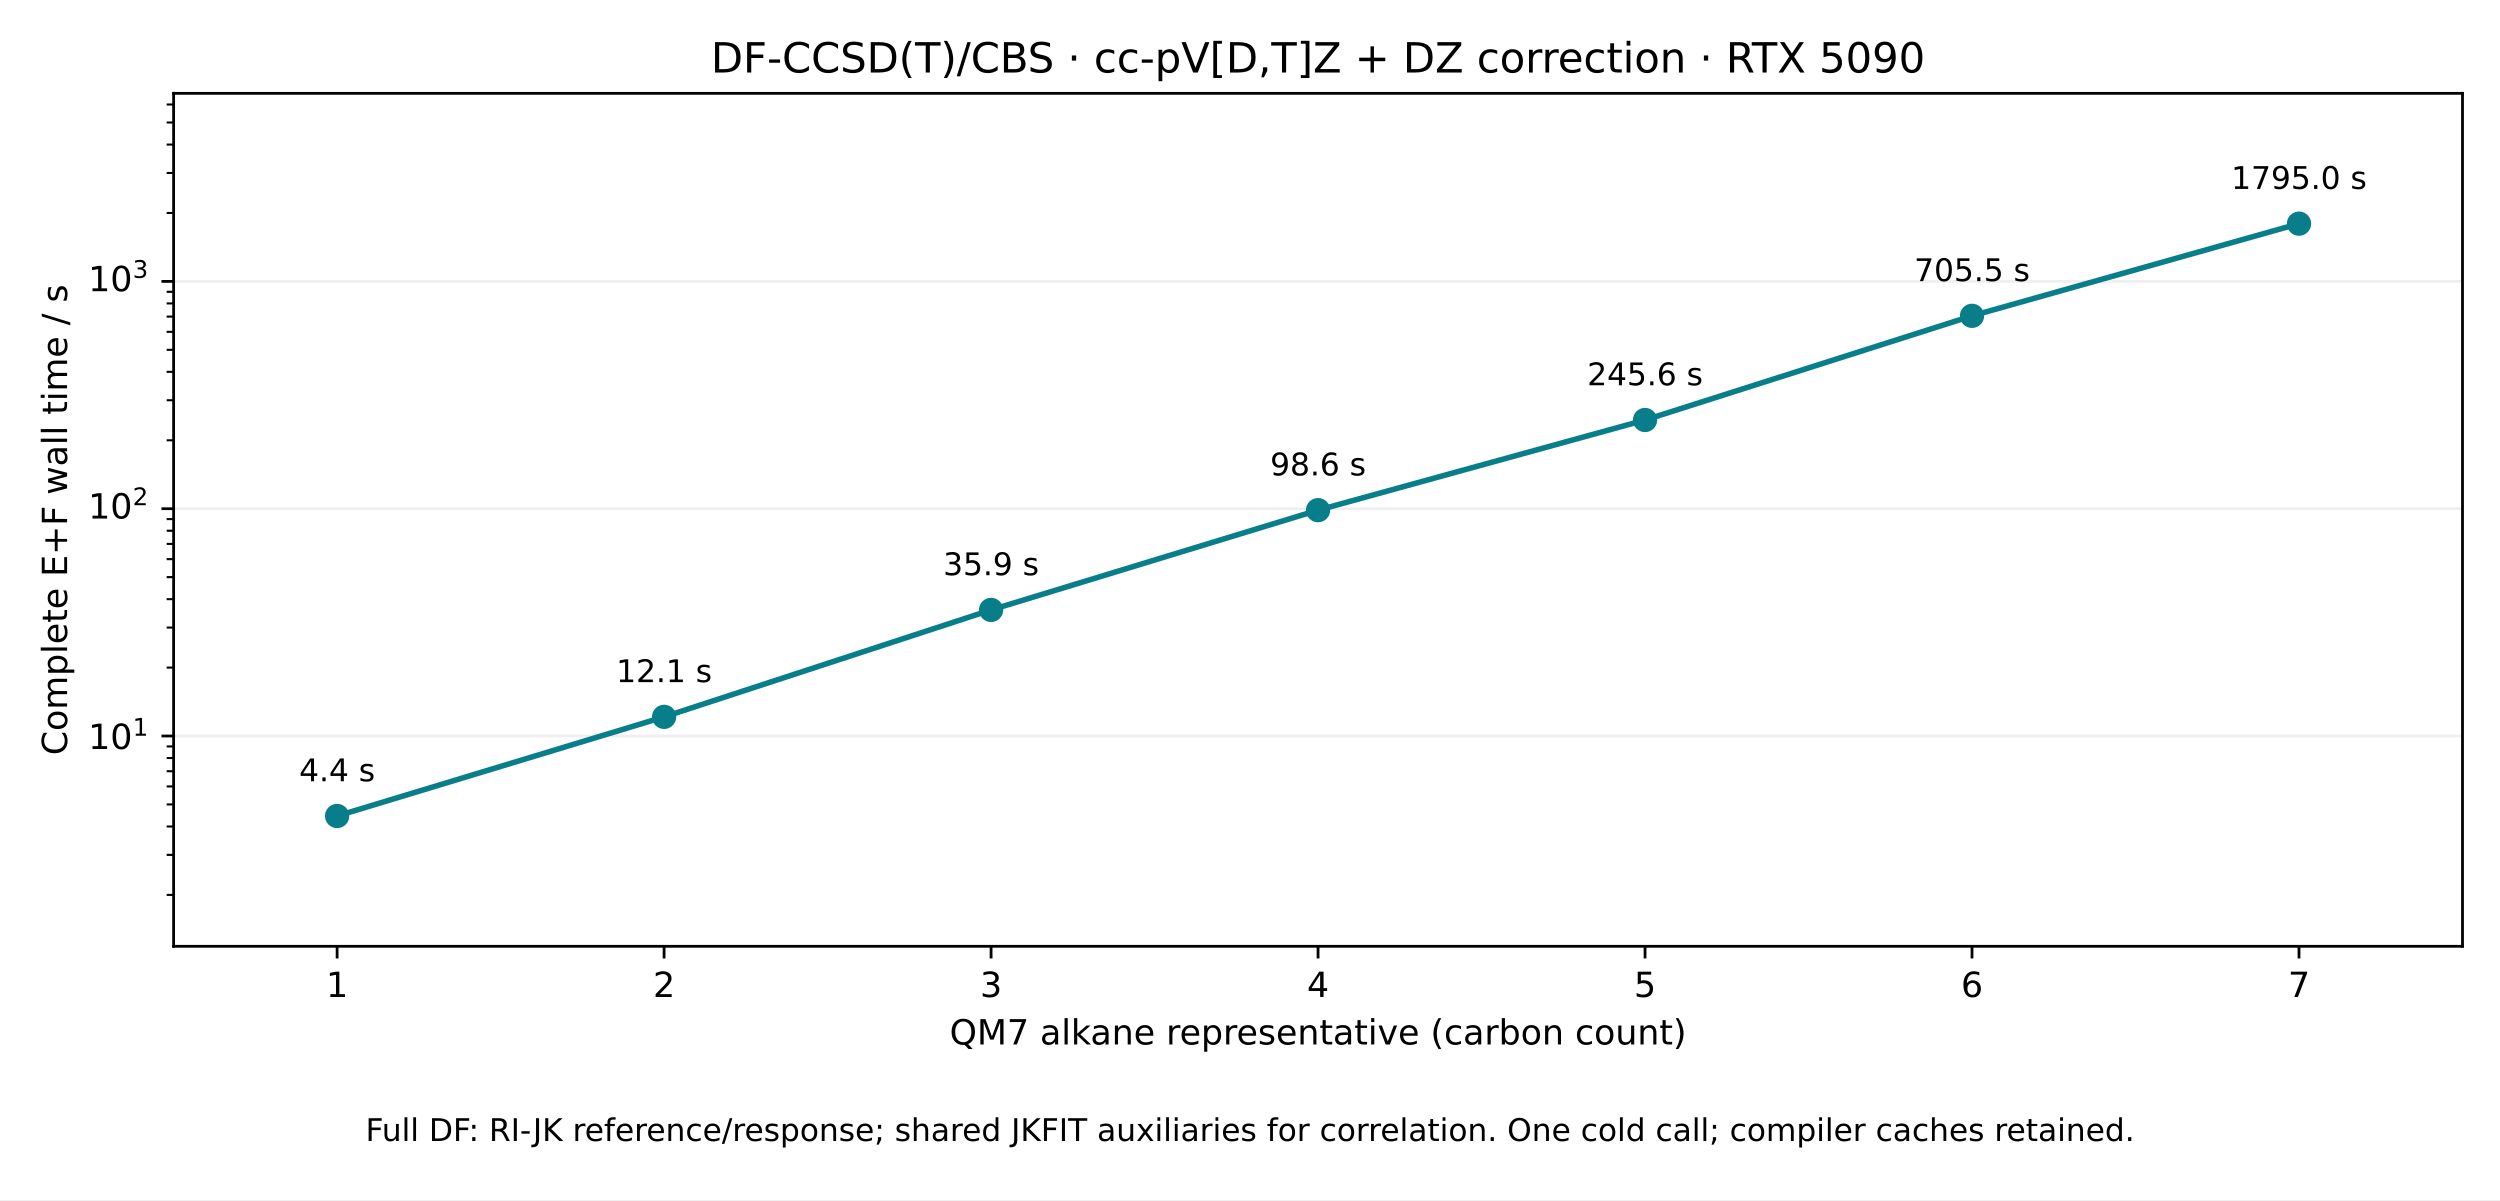
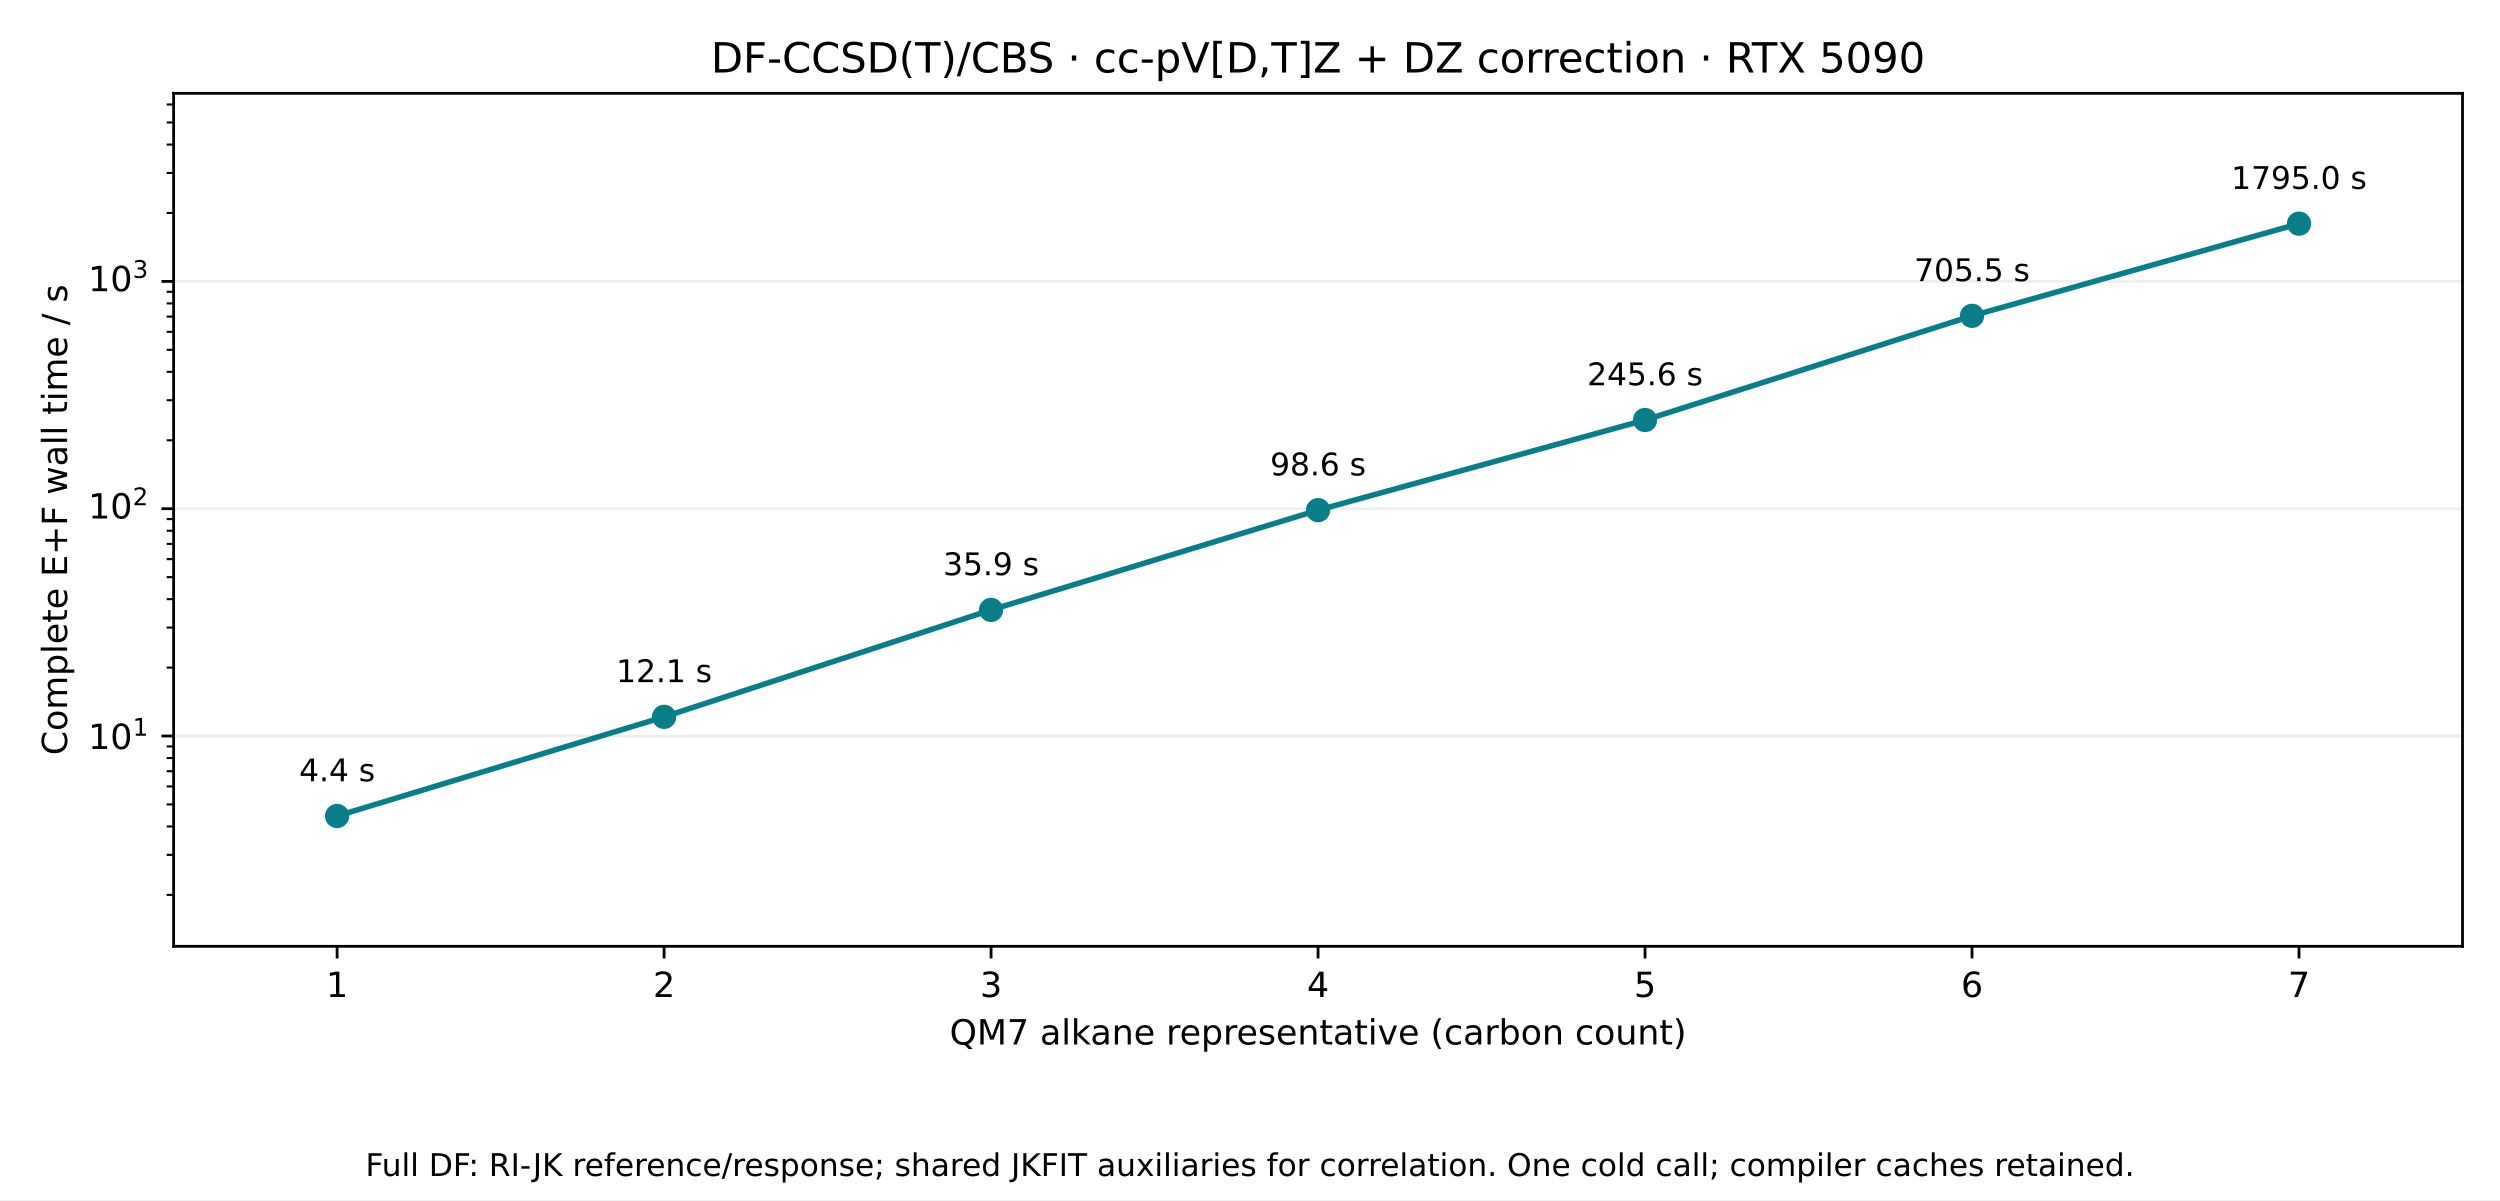
<svg xmlns="http://www.w3.org/2000/svg" xmlns:xlink="http://www.w3.org/1999/xlink" width="720pt" height="345.6pt" viewBox="0 0 720 345.6" version="1.1">
  <defs>
    <style type="text/css">*{stroke-linejoin: round; stroke-linecap: butt}</style>
  </defs>
  <g id="figure_1">
    <g id="patch_1">
      <path d="M 0 345.6 L 720 345.6 L 720 0 L 0 0 z " style="fill: #ffffff" />
    </g>
    <g id="axes_1">
      <g id="patch_2">
        <path d="M 50.003 272.536 L 709.2 272.536 L 709.2 26.88 L 50.003 26.88 z " style="fill: #ffffff" />
      </g>
      <g id="matplotlib.axis_1">
        <g id="xtick_1">
          <g id="line2d_1">
            <defs>
              <path id="m9fb4f27be5" d="M 0 0 L 0 3.5 " style="stroke: #000000; stroke-width: 0.8" />
            </defs>
            <g>
              <use xlink:href="#m9fb4f27be5" x="97.088" y="272.536" style="stroke: #000000; stroke-width: 0.8" />
            </g>
          </g>
          <g id="text_1">
            <text style="font-size: 10px; font-family: 'DejaVu Sans'; text-anchor: middle" x="97.088" y="287.134" transform="rotate(-0 97.08821 287.1344)">1</text>
          </g>
        </g>
        <g id="xtick_2">
          <g id="line2d_2">
            <g>
              <use xlink:href="#m9fb4f27be5" x="191.259" y="272.536" style="stroke: #000000; stroke-width: 0.8" />
            </g>
          </g>
          <g id="text_2">
            <text style="font-size: 10px; font-family: 'DejaVu Sans'; text-anchor: middle" x="191.259" y="287.134" transform="rotate(-0 191.2593 287.1344)">2</text>
          </g>
        </g>
        <g id="xtick_3">
          <g id="line2d_3">
            <g>
              <use xlink:href="#m9fb4f27be5" x="285.43" y="272.536" style="stroke: #000000; stroke-width: 0.8" />
            </g>
          </g>
          <g id="text_3">
            <text style="font-size: 10px; font-family: 'DejaVu Sans'; text-anchor: middle" x="285.43" y="287.134" transform="rotate(-0 285.4303 287.1344)">3</text>
          </g>
        </g>
        <g id="xtick_4">
          <g id="line2d_4">
            <g>
              <use xlink:href="#m9fb4f27be5" x="379.601" y="272.536" style="stroke: #000000; stroke-width: 0.8" />
            </g>
          </g>
          <g id="text_4">
            <text style="font-size: 10px; font-family: 'DejaVu Sans'; text-anchor: middle" x="379.601" y="287.134" transform="rotate(-0 379.6013 287.1344)">4</text>
          </g>
        </g>
        <g id="xtick_5">
          <g id="line2d_5">
            <g>
              <use xlink:href="#m9fb4f27be5" x="473.772" y="272.536" style="stroke: #000000; stroke-width: 0.8" />
            </g>
          </g>
          <g id="text_5">
            <text style="font-size: 10px; font-family: 'DejaVu Sans'; text-anchor: middle" x="473.772" y="287.134" transform="rotate(-0 473.7724 287.1344)">5</text>
          </g>
        </g>
        <g id="xtick_6">
          <g id="line2d_6">
            <g>
              <use xlink:href="#m9fb4f27be5" x="567.943" y="272.536" style="stroke: #000000; stroke-width: 0.8" />
            </g>
          </g>
          <g id="text_6">
            <text style="font-size: 10px; font-family: 'DejaVu Sans'; text-anchor: middle" x="567.943" y="287.134" transform="rotate(-0 567.9434 287.1344)">6</text>
          </g>
        </g>
        <g id="xtick_7">
          <g id="line2d_7">
            <g>
              <use xlink:href="#m9fb4f27be5" x="662.114" y="272.536" style="stroke: #000000; stroke-width: 0.8" />
            </g>
          </g>
          <g id="text_7">
            <text style="font-size: 10px; font-family: 'DejaVu Sans'; text-anchor: middle" x="662.114" y="287.134" transform="rotate(-0 662.1145 287.1344)">7</text>
          </g>
        </g>
        <g id="text_8">
          <text style="font-size: 10px; font-family: 'DejaVu Sans'; text-anchor: middle" x="379.601" y="300.813" transform="rotate(-0 379.6013 300.8126)">QM7 alkane representative (carbon count)</text>
        </g>
      </g>
      <g id="matplotlib.axis_2">
        <g id="ytick_1">
          <g id="line2d_8">
            <path d="M 50.003 211.974 L 709.2 211.974 " clip-path="url(#pd17574eaad)" style="fill: none; stroke: #b0b0b0; stroke-opacity: 0.2; stroke-width: 0.8; stroke-linecap: square" />
          </g>
          <g id="line2d_9">
            <defs>
              <path id="mf90fe80e93" d="M 0 0 L -3.5 0 " style="stroke: #000000; stroke-width: 0.8" />
            </defs>
            <g>
              <use xlink:href="#mf90fe80e93" x="50.003" y="211.974" style="stroke: #000000; stroke-width: 0.8" />
            </g>
          </g>
          <g id="text_9">
            <g transform="translate(25.40269 215.7732)">
              <text>
                <tspan x="0" y="-0.064" style="font-size: 10px; font-family: 'DejaVu Sans'">1</tspan>
                <tspan x="6.362" y="-0.064" style="font-size: 10px; font-family: 'DejaVu Sans'">0</tspan>
                <tspan x="12.82" y="-3.892" style="font-size: 7px; font-family: 'DejaVu Sans'">1</tspan>
              </text>
            </g>
          </g>
        </g>
        <g id="ytick_2">
          <g id="line2d_10">
            <path d="M 50.003 146.508 L 709.2 146.508 " clip-path="url(#pd17574eaad)" style="fill: none; stroke: #b0b0b0; stroke-opacity: 0.2; stroke-width: 0.8; stroke-linecap: square" />
          </g>
          <g id="line2d_11">
            <g>
              <use xlink:href="#mf90fe80e93" x="50.003" y="146.508" style="stroke: #000000; stroke-width: 0.8" />
            </g>
          </g>
          <g id="text_10">
            <g transform="translate(25.40269 150.3077)">
              <text>
                <tspan x="0" y="-0.977" style="font-size: 10px; font-family: 'DejaVu Sans'">1</tspan>
                <tspan x="6.362" y="-0.977" style="font-size: 10px; font-family: 'DejaVu Sans'">0</tspan>
                <tspan x="12.82" y="-4.805" style="font-size: 7px; font-family: 'DejaVu Sans'">2</tspan>
              </text>
            </g>
          </g>
        </g>
        <g id="ytick_3">
          <g id="line2d_12">
            <path d="M 50.003 81.043 L 709.2 81.043 " clip-path="url(#pd17574eaad)" style="fill: none; stroke: #b0b0b0; stroke-opacity: 0.2; stroke-width: 0.8; stroke-linecap: square" />
          </g>
          <g id="line2d_13">
            <g>
              <use xlink:href="#mf90fe80e93" x="50.003" y="81.043" style="stroke: #000000; stroke-width: 0.8" />
            </g>
          </g>
          <g id="text_11">
            <g transform="translate(25.40269 84.84219)">
              <text>
                <tspan x="0" y="-0.977" style="font-size: 10px; font-family: 'DejaVu Sans'">1</tspan>
                <tspan x="6.362" y="-0.977" style="font-size: 10px; font-family: 'DejaVu Sans'">0</tspan>
                <tspan x="12.82" y="-4.805" style="font-size: 7px; font-family: 'DejaVu Sans'">3</tspan>
              </text>
            </g>
          </g>
        </g>
        <g id="ytick_4">
          <g id="line2d_14">
            <defs>
              <path id="mc7f868824a" d="M 0 0 L -2 0 " style="stroke: #000000; stroke-width: 0.6" />
            </defs>
            <g>
              <use xlink:href="#mc7f868824a" x="50.003" y="257.732" style="stroke: #000000; stroke-width: 0.6" />
            </g>
          </g>
        </g>
        <g id="ytick_5">
          <g id="line2d_15">
            <g>
              <use xlink:href="#mc7f868824a" x="50.003" y="246.204" style="stroke: #000000; stroke-width: 0.6" />
            </g>
          </g>
        </g>
        <g id="ytick_6">
          <g id="line2d_16">
            <g>
              <use xlink:href="#mc7f868824a" x="50.003" y="238.025" style="stroke: #000000; stroke-width: 0.6" />
            </g>
          </g>
        </g>
        <g id="ytick_7">
          <g id="line2d_17">
            <g>
              <use xlink:href="#mc7f868824a" x="50.003" y="231.681" style="stroke: #000000; stroke-width: 0.6" />
            </g>
          </g>
        </g>
        <g id="ytick_8">
          <g id="line2d_18">
            <g>
              <use xlink:href="#mc7f868824a" x="50.003" y="226.497" style="stroke: #000000; stroke-width: 0.6" />
            </g>
          </g>
        </g>
        <g id="ytick_9">
          <g id="line2d_19">
            <g>
              <use xlink:href="#mc7f868824a" x="50.003" y="222.115" style="stroke: #000000; stroke-width: 0.6" />
            </g>
          </g>
        </g>
        <g id="ytick_10">
          <g id="line2d_20">
            <g>
              <use xlink:href="#mc7f868824a" x="50.003" y="218.318" style="stroke: #000000; stroke-width: 0.6" />
            </g>
          </g>
        </g>
        <g id="ytick_11">
          <g id="line2d_21">
            <g>
              <use xlink:href="#mc7f868824a" x="50.003" y="214.969" style="stroke: #000000; stroke-width: 0.6" />
            </g>
          </g>
        </g>
        <g id="ytick_12">
          <g id="line2d_22">
            <g>
              <use xlink:href="#mc7f868824a" x="50.003" y="192.267" style="stroke: #000000; stroke-width: 0.6" />
            </g>
          </g>
        </g>
        <g id="ytick_13">
          <g id="line2d_23">
            <g>
              <use xlink:href="#mc7f868824a" x="50.003" y="180.739" style="stroke: #000000; stroke-width: 0.6" />
            </g>
          </g>
        </g>
        <g id="ytick_14">
          <g id="line2d_24">
            <g>
              <use xlink:href="#mc7f868824a" x="50.003" y="172.56" style="stroke: #000000; stroke-width: 0.6" />
            </g>
          </g>
        </g>
        <g id="ytick_15">
          <g id="line2d_25">
            <g>
              <use xlink:href="#mc7f868824a" x="50.003" y="166.216" style="stroke: #000000; stroke-width: 0.6" />
            </g>
          </g>
        </g>
        <g id="ytick_16">
          <g id="line2d_26">
            <g>
              <use xlink:href="#mc7f868824a" x="50.003" y="161.032" style="stroke: #000000; stroke-width: 0.6" />
            </g>
          </g>
        </g>
        <g id="ytick_17">
          <g id="line2d_27">
            <g>
              <use xlink:href="#mc7f868824a" x="50.003" y="156.649" style="stroke: #000000; stroke-width: 0.6" />
            </g>
          </g>
        </g>
        <g id="ytick_18">
          <g id="line2d_28">
            <g>
              <use xlink:href="#mc7f868824a" x="50.003" y="152.853" style="stroke: #000000; stroke-width: 0.6" />
            </g>
          </g>
        </g>
        <g id="ytick_19">
          <g id="line2d_29">
            <g>
              <use xlink:href="#mc7f868824a" x="50.003" y="149.504" style="stroke: #000000; stroke-width: 0.6" />
            </g>
          </g>
        </g>
        <g id="ytick_20">
          <g id="line2d_30">
            <g>
              <use xlink:href="#mc7f868824a" x="50.003" y="126.801" style="stroke: #000000; stroke-width: 0.6" />
            </g>
          </g>
        </g>
        <g id="ytick_21">
          <g id="line2d_31">
            <g>
              <use xlink:href="#mc7f868824a" x="50.003" y="115.273" style="stroke: #000000; stroke-width: 0.6" />
            </g>
          </g>
        </g>
        <g id="ytick_22">
          <g id="line2d_32">
            <g>
              <use xlink:href="#mc7f868824a" x="50.003" y="107.094" style="stroke: #000000; stroke-width: 0.6" />
            </g>
          </g>
        </g>
        <g id="ytick_23">
          <g id="line2d_33">
            <g>
              <use xlink:href="#mc7f868824a" x="50.003" y="100.75" style="stroke: #000000; stroke-width: 0.6" />
            </g>
          </g>
        </g>
        <g id="ytick_24">
          <g id="line2d_34">
            <g>
              <use xlink:href="#mc7f868824a" x="50.003" y="95.566" style="stroke: #000000; stroke-width: 0.6" />
            </g>
          </g>
        </g>
        <g id="ytick_25">
          <g id="line2d_35">
            <g>
              <use xlink:href="#mc7f868824a" x="50.003" y="91.184" style="stroke: #000000; stroke-width: 0.6" />
            </g>
          </g>
        </g>
        <g id="ytick_26">
          <g id="line2d_36">
            <g>
              <use xlink:href="#mc7f868824a" x="50.003" y="87.387" style="stroke: #000000; stroke-width: 0.6" />
            </g>
          </g>
        </g>
        <g id="ytick_27">
          <g id="line2d_37">
            <g>
              <use xlink:href="#mc7f868824a" x="50.003" y="84.039" style="stroke: #000000; stroke-width: 0.6" />
            </g>
          </g>
        </g>
        <g id="ytick_28">
          <g id="line2d_38">
            <g>
              <use xlink:href="#mc7f868824a" x="50.003" y="61.336" style="stroke: #000000; stroke-width: 0.6" />
            </g>
          </g>
        </g>
        <g id="ytick_29">
          <g id="line2d_39">
            <g>
              <use xlink:href="#mc7f868824a" x="50.003" y="49.808" style="stroke: #000000; stroke-width: 0.6" />
            </g>
          </g>
        </g>
        <g id="ytick_30">
          <g id="line2d_40">
            <g>
              <use xlink:href="#mc7f868824a" x="50.003" y="41.629" style="stroke: #000000; stroke-width: 0.6" />
            </g>
          </g>
        </g>
        <g id="ytick_31">
          <g id="line2d_41">
            <g>
              <use xlink:href="#mc7f868824a" x="50.003" y="35.285" style="stroke: #000000; stroke-width: 0.6" />
            </g>
          </g>
        </g>
        <g id="ytick_32">
          <g id="line2d_42">
            <g>
              <use xlink:href="#mc7f868824a" x="50.003" y="30.101" style="stroke: #000000; stroke-width: 0.6" />
            </g>
          </g>
        </g>
        <g id="text_12">
          <text style="font-size: 10px; font-family: 'DejaVu Sans'; text-anchor: middle" x="19.323" y="149.708" transform="rotate(-90 19.323 149.708)">Complete E+F wall time / s</text>
        </g>
      </g>
      <g id="line2d_43">
        <path d="M 97.088 235.005 L 191.259 206.454 L 285.43 175.654 L 379.601 146.922 L 473.772 120.961 L 567.943 90.962 L 662.114 64.411 " clip-path="url(#pd17574eaad)" style="fill: none; stroke: #087e8b; stroke-width: 1.6; stroke-linecap: square" />
      </g>
      <g id="line2d_44">
        <path d="M 97.088 235.005 " clip-path="url(#pd17574eaad)" style="fill: none; stroke: #087e8b; stroke-width: 1.5; stroke-linecap: square" />
        <defs>
-           <path id="mdac593671d" d="M 0 3 C 0.796 3 1.559 2.684 2.121 2.121 C 2.684 1.559 3 0.796 3 0 C 3 -0.796 2.684 -1.559 2.121 -2.121 C 1.559 -2.684 0.796 -3 0 -3 C -0.796 -3 -1.559 -2.684 -2.121 -2.121 C -2.684 -1.559 -3 -0.796 -3 0 C -3 0.796 -2.684 1.559 -2.121 2.121 C -1.559 2.684 -0.796 3 0 3 z " style="stroke: #087e8b" />
+           <path id="m16724b28e0" d="M 0 3 C 0.796 3 1.559 2.684 2.121 2.121 C 2.684 1.559 3 0.796 3 0 C 3 -0.796 2.684 -1.559 2.121 -2.121 C 1.559 -2.684 0.796 -3 0 -3 C -0.796 -3 -1.559 -2.684 -2.121 -2.121 C -2.684 -1.559 -3 -0.796 -3 0 C -3 0.796 -2.684 1.559 -2.121 2.121 C -1.559 2.684 -0.796 3 0 3 z " style="stroke: #087e8b" />
        </defs>
        <g clip-path="url(#pd17574eaad)">
-           <use xlink:href="#mdac593671d" x="97.088" y="235.005" style="fill: #087e8b; stroke: #087e8b" />
+           <use xlink:href="#m16724b28e0" x="97.088" y="235.005" style="fill: #087e8b; stroke: #087e8b" />
        </g>
      </g>
      <g id="line2d_45">
        <path d="M 191.259 206.454 " clip-path="url(#pd17574eaad)" style="fill: none; stroke: #087e8b; stroke-width: 1.5; stroke-linecap: square" />
-         <defs>
-           <path id="m16724b28e0" d="M 0 3 C 0.796 3 1.559 2.684 2.121 2.121 C 2.684 1.559 3 0.796 3 0 C 3 -0.796 2.684 -1.559 2.121 -2.121 C 1.559 -2.684 0.796 -3 0 -3 C -0.796 -3 -1.559 -2.684 -2.121 -2.121 C -2.684 -1.559 -3 -0.796 -3 0 C -3 0.796 -2.684 1.559 -2.121 2.121 C -1.559 2.684 -0.796 3 0 3 z " style="stroke: #087e8b" />
-         </defs>
        <g clip-path="url(#pd17574eaad)">
          <use xlink:href="#m16724b28e0" x="191.259" y="206.454" style="fill: #087e8b; stroke: #087e8b" />
        </g>
      </g>
      <g id="line2d_46">
        <path d="M 285.43 175.654 " clip-path="url(#pd17574eaad)" style="fill: none; stroke: #087e8b; stroke-width: 1.5; stroke-linecap: square" />
        <g clip-path="url(#pd17574eaad)">
-           <use xlink:href="#mdac593671d" x="285.43" y="175.654" style="fill: #087e8b; stroke: #087e8b" />
+           <use xlink:href="#m16724b28e0" x="285.43" y="175.654" style="fill: #087e8b; stroke: #087e8b" />
        </g>
      </g>
      <g id="line2d_47">
        <path d="M 379.601 146.922 " clip-path="url(#pd17574eaad)" style="fill: none; stroke: #087e8b; stroke-width: 1.5; stroke-linecap: square" />
        <g clip-path="url(#pd17574eaad)">
-           <use xlink:href="#mdac593671d" x="379.601" y="146.922" style="fill: #087e8b; stroke: #087e8b" />
+           <use xlink:href="#m16724b28e0" x="379.601" y="146.922" style="fill: #087e8b; stroke: #087e8b" />
        </g>
      </g>
      <g id="line2d_48">
        <path d="M 473.772 120.961 " clip-path="url(#pd17574eaad)" style="fill: none; stroke: #087e8b; stroke-width: 1.5; stroke-linecap: square" />
        <g clip-path="url(#pd17574eaad)">
-           <use xlink:href="#mdac593671d" x="473.772" y="120.961" style="fill: #087e8b; stroke: #087e8b" />
+           <use xlink:href="#m16724b28e0" x="473.772" y="120.961" style="fill: #087e8b; stroke: #087e8b" />
        </g>
      </g>
      <g id="line2d_49">
        <path d="M 567.943 90.962 " clip-path="url(#pd17574eaad)" style="fill: none; stroke: #087e8b; stroke-width: 1.5; stroke-linecap: square" />
        <g clip-path="url(#pd17574eaad)">
-           <use xlink:href="#mdac593671d" x="567.943" y="90.962" style="fill: #087e8b; stroke: #087e8b" />
+           <use xlink:href="#m16724b28e0" x="567.943" y="90.962" style="fill: #087e8b; stroke: #087e8b" />
        </g>
      </g>
      <g id="line2d_50">
        <path d="M 662.114 64.411 " clip-path="url(#pd17574eaad)" style="fill: none; stroke: #087e8b; stroke-width: 1.5; stroke-linecap: square" />
        <g clip-path="url(#pd17574eaad)">
-           <use xlink:href="#mdac593671d" x="662.114" y="64.411" style="fill: #087e8b; stroke: #087e8b" />
+           <use xlink:href="#m16724b28e0" x="662.114" y="64.411" style="fill: #087e8b; stroke: #087e8b" />
        </g>
      </g>
      <g id="patch_3">
        <path d="M 50.003 272.536 L 50.003 26.88 " style="fill: none; stroke: #000000; stroke-width: 0.8; stroke-linejoin: miter; stroke-linecap: square" />
      </g>
      <g id="patch_4">
        <path d="M 709.2 272.536 L 709.2 26.88 " style="fill: none; stroke: #000000; stroke-width: 0.8; stroke-linejoin: miter; stroke-linecap: square" />
      </g>
      <g id="patch_5">
        <path d="M 50.003 272.536 L 709.2 272.536 " style="fill: none; stroke: #000000; stroke-width: 0.8; stroke-linejoin: miter; stroke-linecap: square" />
      </g>
      <g id="patch_6">
        <path d="M 50.003 26.88 L 709.2 26.88 " style="fill: none; stroke: #000000; stroke-width: 0.8; stroke-linejoin: miter; stroke-linecap: square" />
      </g>
      <g id="text_13">
        <text style="font-size: 9px; font-family: 'DejaVu Sans'; text-anchor: middle" x="97.088" y="225.005" transform="rotate(-0 97.08821 225.0052)">4.4 s</text>
      </g>
      <g id="text_14">
        <text style="font-size: 9px; font-family: 'DejaVu Sans'; text-anchor: middle" x="191.259" y="196.454" transform="rotate(-0 191.2593 196.4537)">12.1 s</text>
      </g>
      <g id="text_15">
        <text style="font-size: 9px; font-family: 'DejaVu Sans'; text-anchor: middle" x="285.43" y="165.654" transform="rotate(-0 285.4303 165.6542)">35.9 s</text>
      </g>
      <g id="text_16">
        <text style="font-size: 9px; font-family: 'DejaVu Sans'; text-anchor: middle" x="379.601" y="136.922" transform="rotate(-0 379.6013 136.9217)">98.6 s</text>
      </g>
      <g id="text_17">
        <text style="font-size: 9px; font-family: 'DejaVu Sans'; text-anchor: middle" x="473.772" y="110.961" transform="rotate(-0 473.7724 110.9607)">245.6 s</text>
      </g>
      <g id="text_18">
        <text style="font-size: 9px; font-family: 'DejaVu Sans'; text-anchor: middle" x="567.943" y="80.962" transform="rotate(-0 567.9434 80.96183)">705.5 s</text>
      </g>
      <g id="text_19">
        <text style="font-size: 9px; font-family: 'DejaVu Sans'; text-anchor: middle" x="662.114" y="54.411" transform="rotate(-0 662.1145 54.41078)">1795.0 s</text>
      </g>
      <g id="text_20">
        <text style="font-size: 12px; font-family: 'DejaVu Sans'; text-anchor: middle" x="379.601" y="20.88" transform="rotate(-0 379.6013 20.88)">DF-CCSD(T)/CBS · cc-pV[D,T]Z + DZ correction · RTX 5090</text>
      </g>
    </g>
-     <g id="text_23">
-       <text style="font-size: 9px; font-family: 'DejaVu Sans'" transform="translate(105.2747 328.61)">Full DF: RI-JK reference/response; shared JKFIT auxiliaries for correlation. One cold call; compiler caches retained.</text>
+     <g id="text_21">
+       <text style="font-size: 9px; font-family: 'DejaVu Sans'; text-anchor: middle" x="360" y="338.688" transform="rotate(-0 360 338.688)">Full DF: RI-JK reference/response; shared JKFIT auxiliaries for correlation. One cold call; compiler caches retained.</text>
    </g>
  </g>
  <defs>
    <clipPath id="pd17574eaad">
      <rect x="50.003" y="26.88" width="659.197" height="245.656" />
    </clipPath>
  </defs>
</svg>
